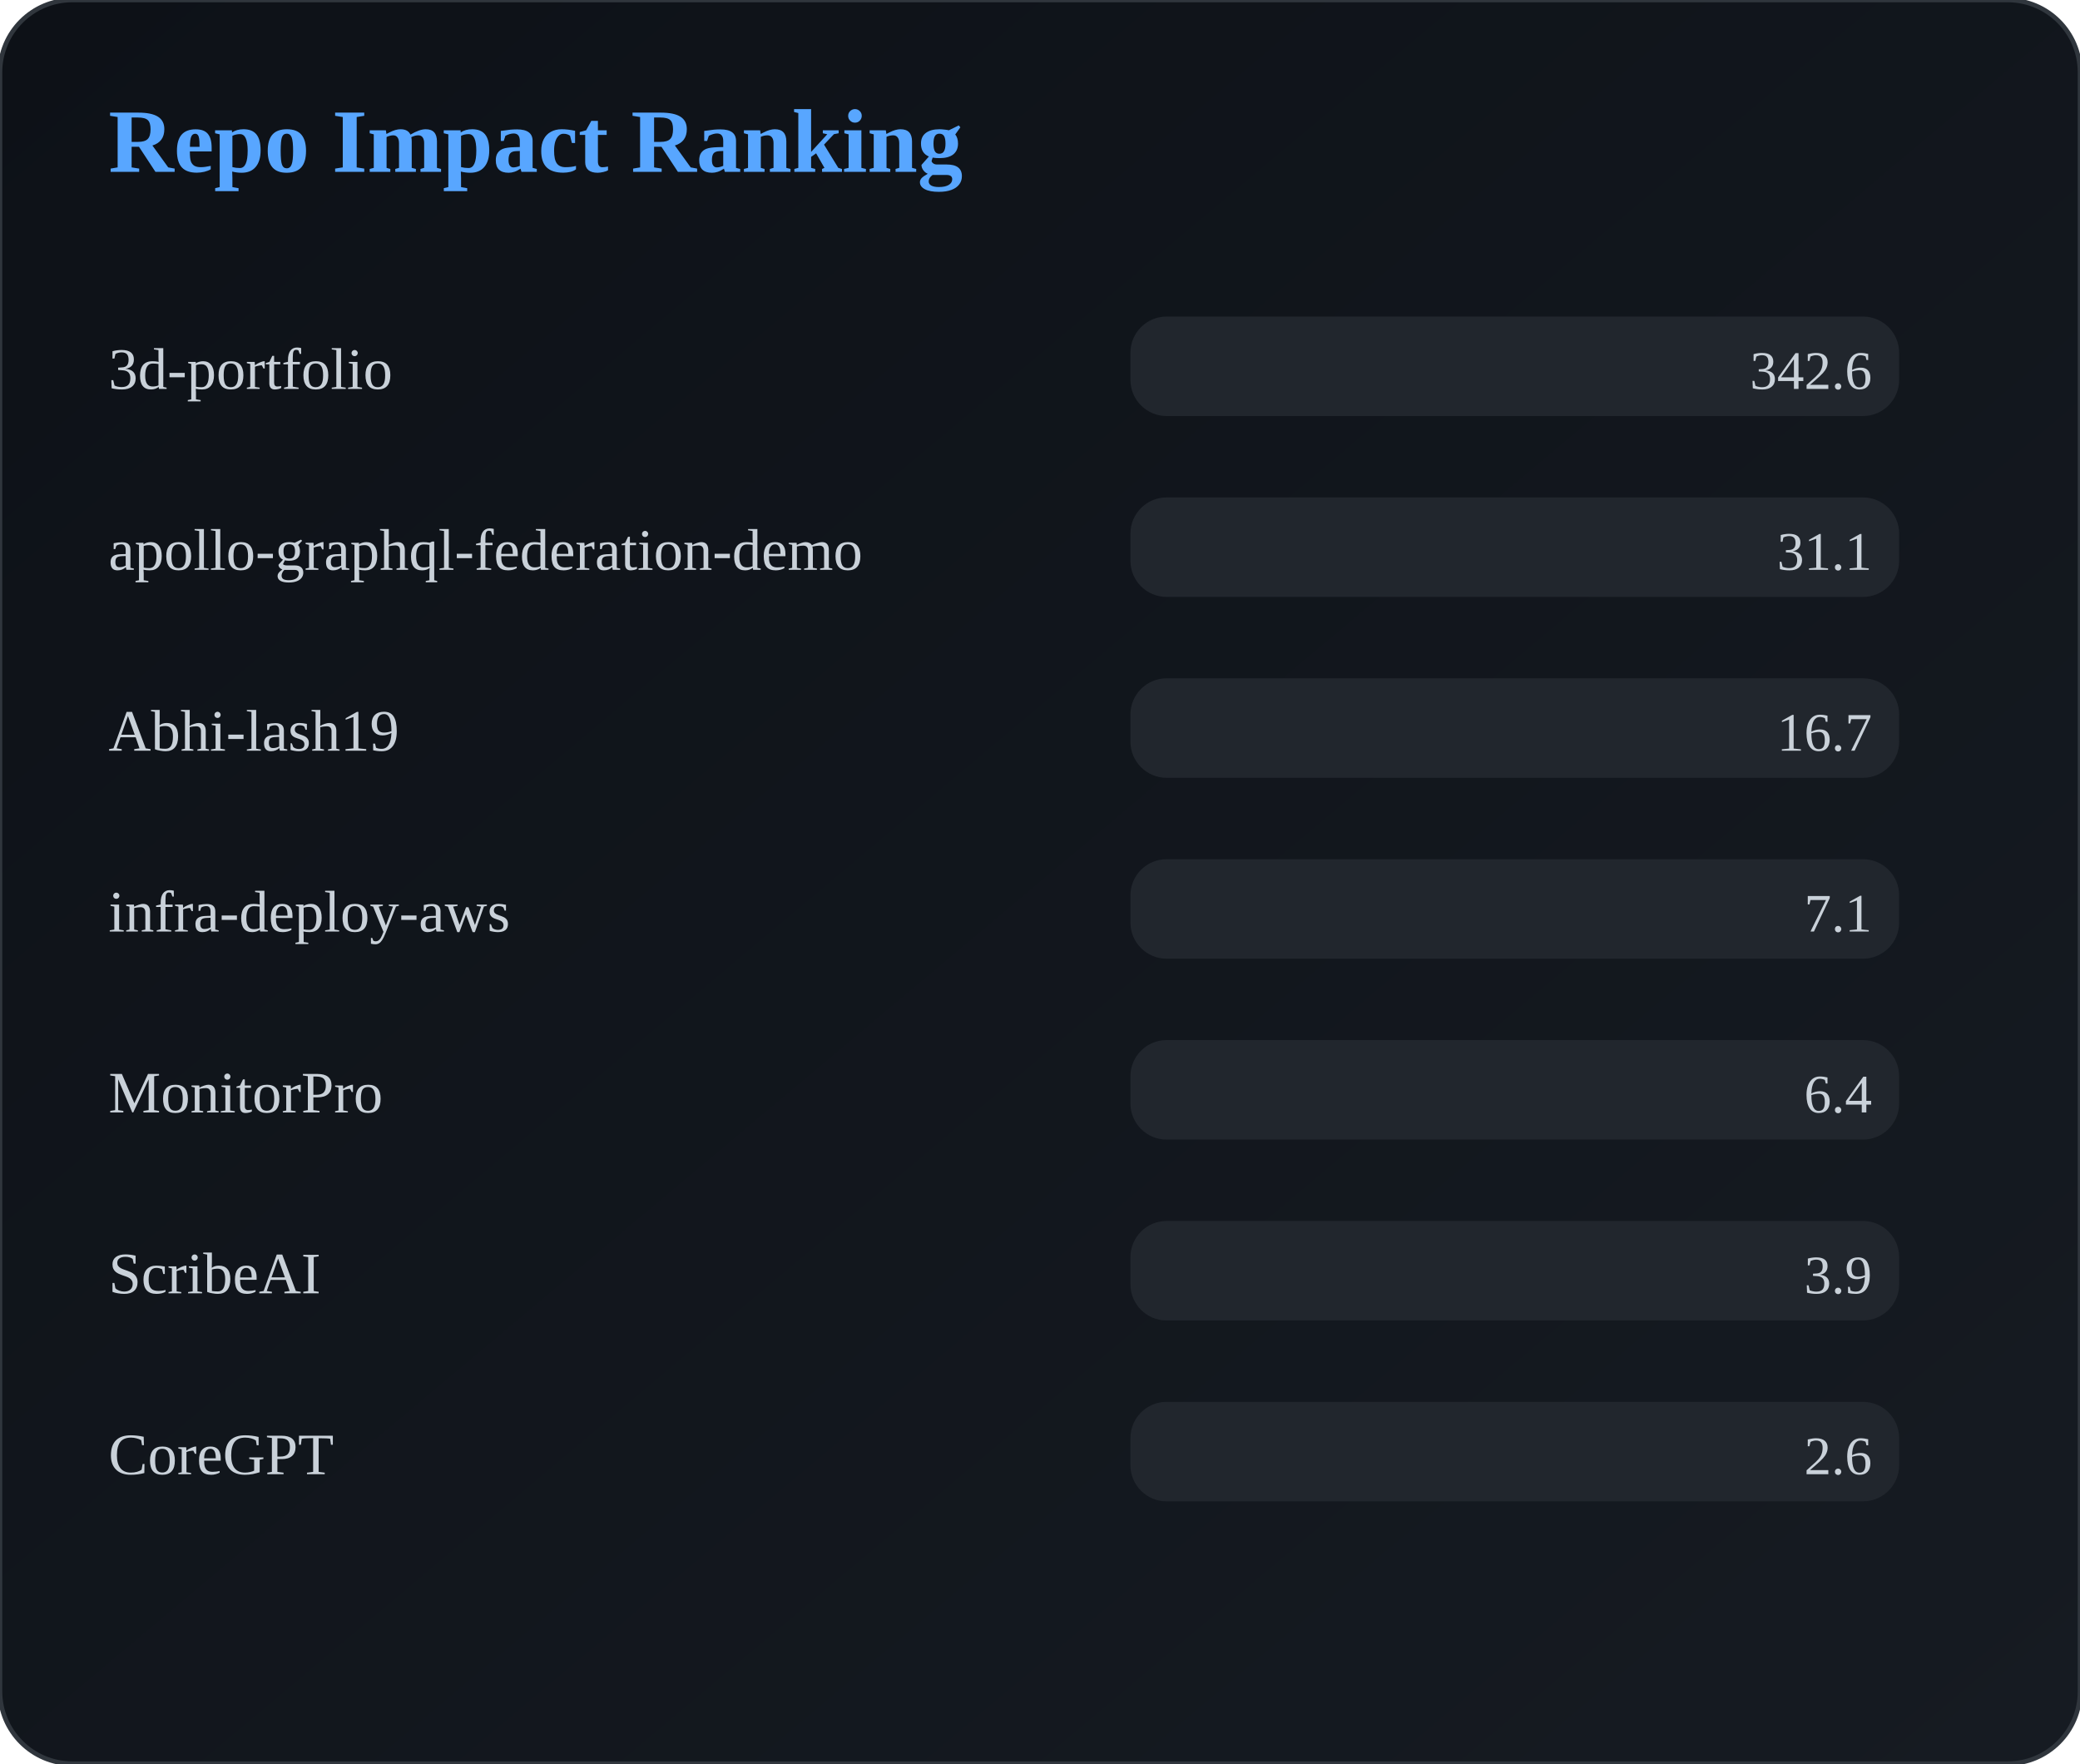
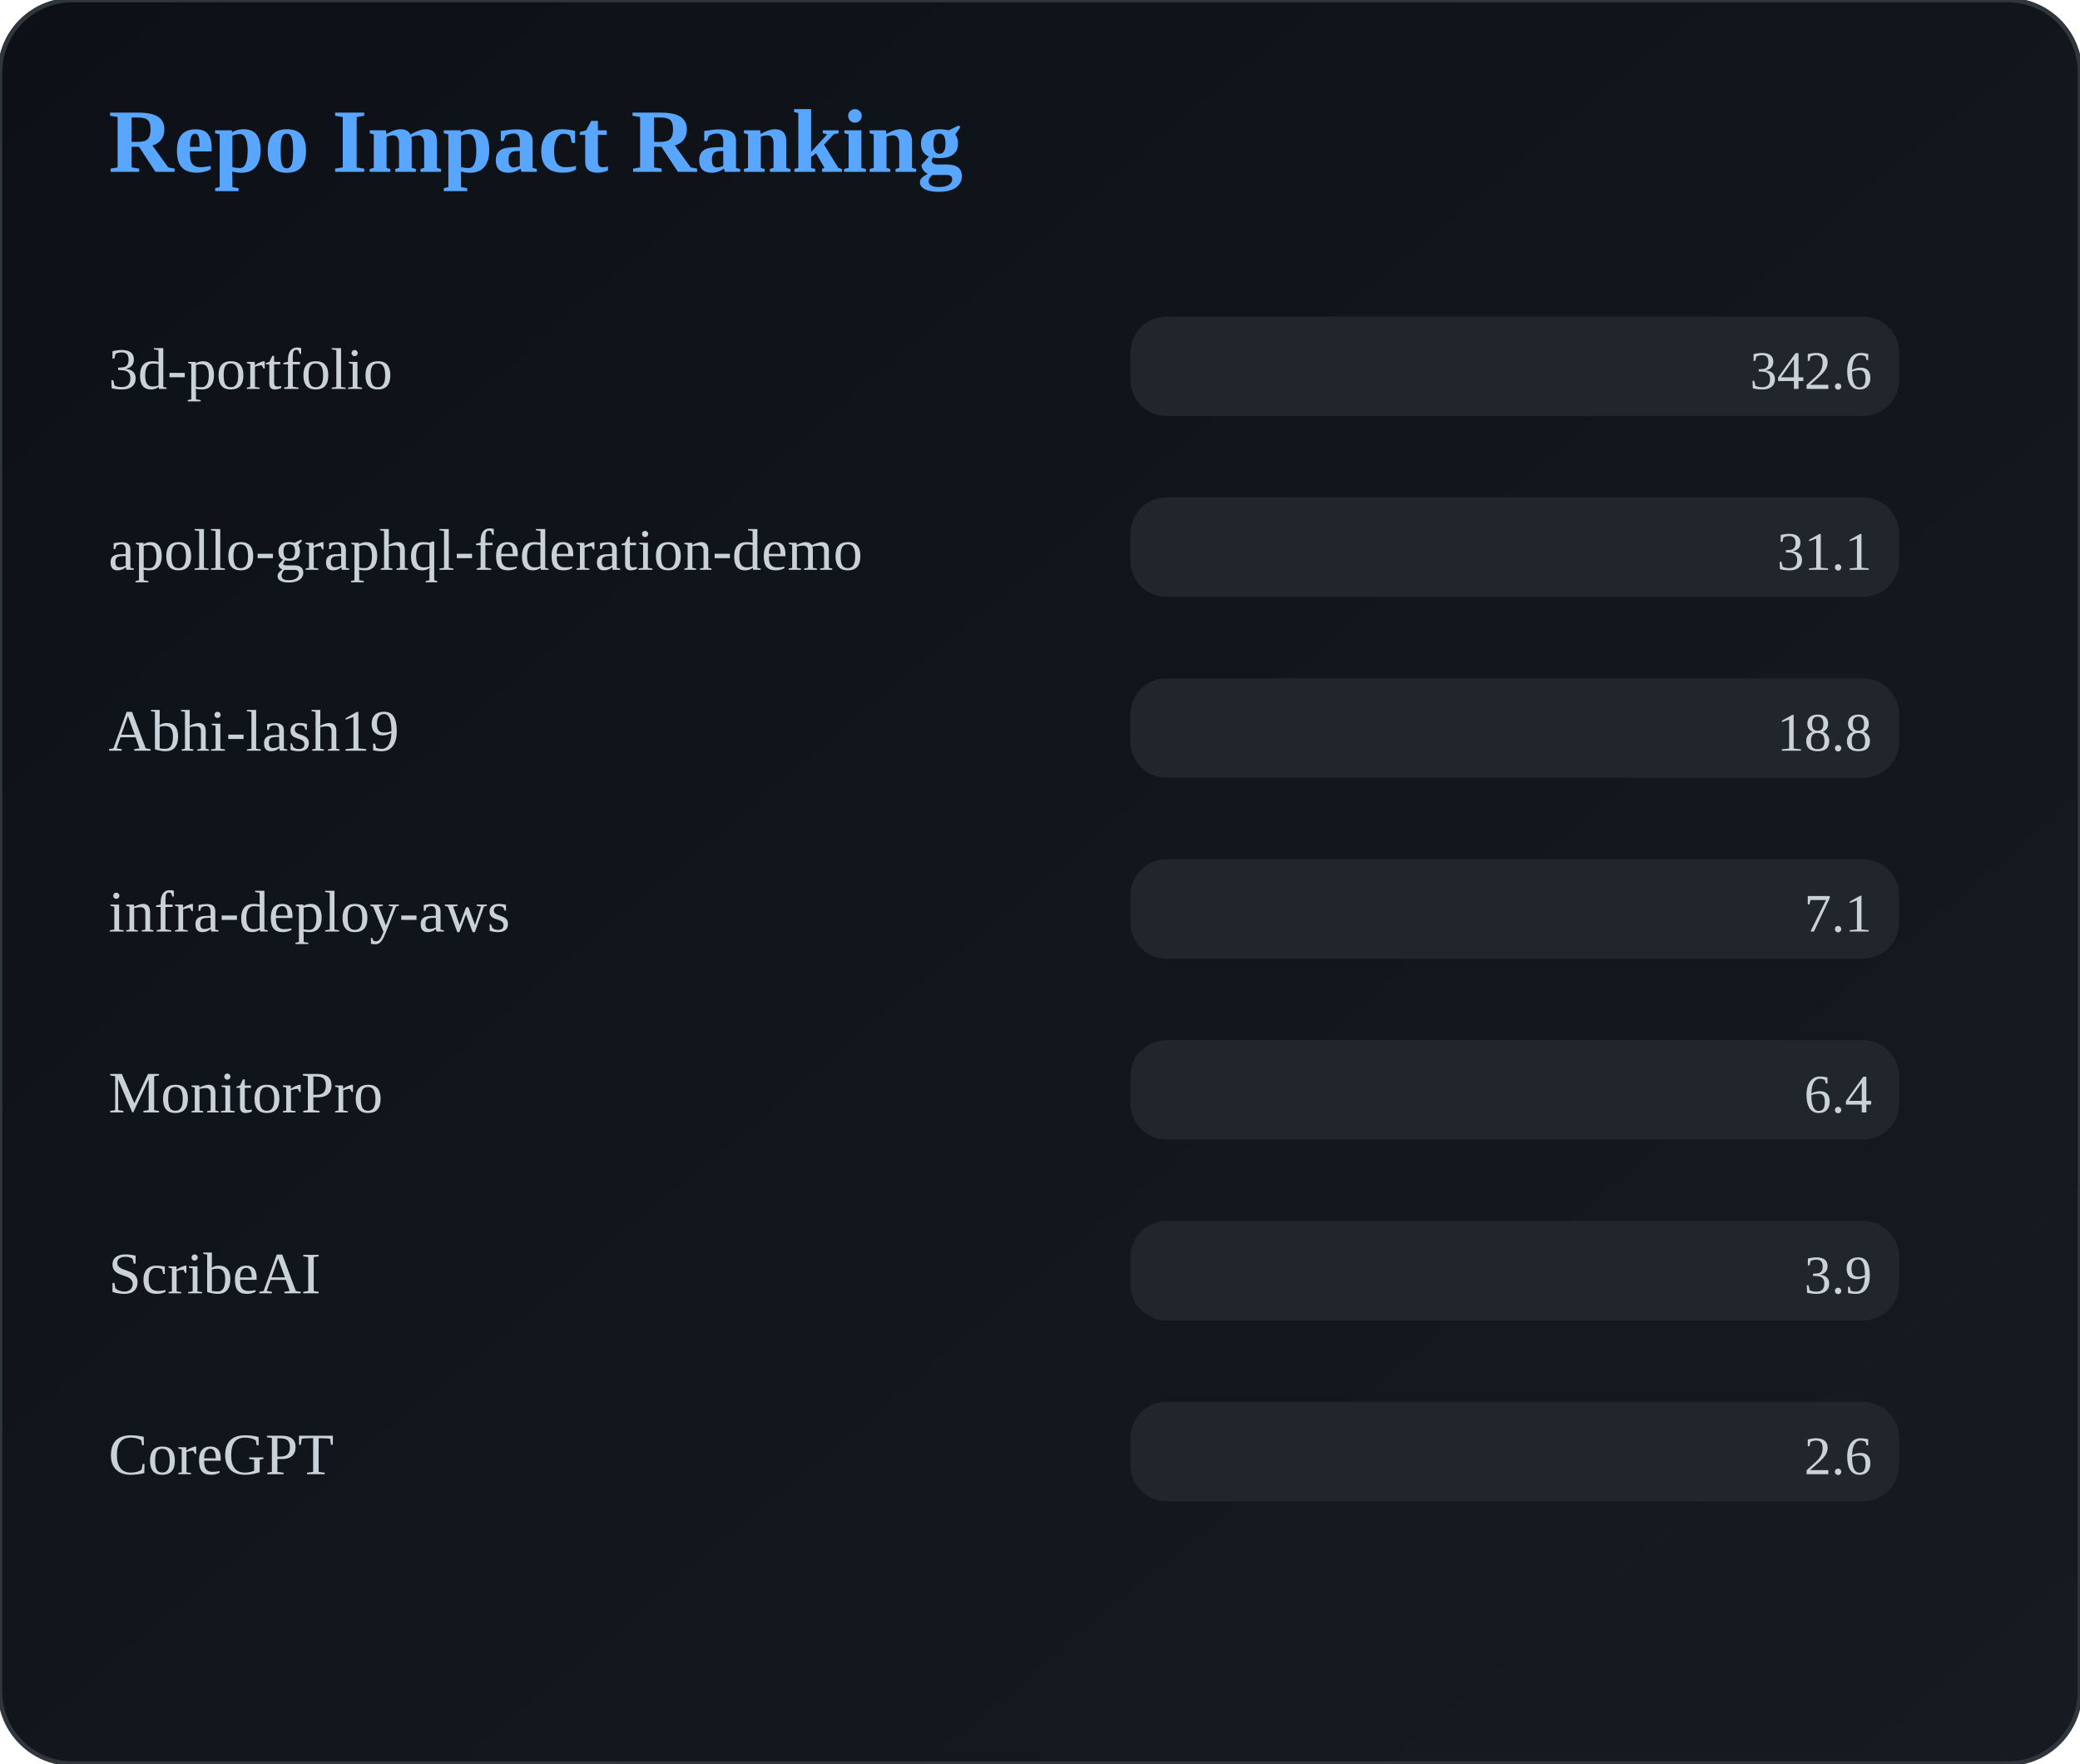
<svg xmlns="http://www.w3.org/2000/svg" width="100%" viewBox="0 0 460 390">
  <defs>
    <linearGradient id="cardBg" x1="0" y1="0" x2="1" y2="1">
      <stop offset="0%" stop-color="#0d1117" />
      <stop offset="100%" stop-color="#161b22" />
    </linearGradient>
  </defs>
  <rect width="100%" height="100%" rx="16" fill="url(#cardBg)" stroke="#30363d" />
  <text x="24" y="38" fill="#58a6ff" font-size="20" font-weight="600">
        Repo Impact Ranking
    </text>
  <text x="24" y="86" fill="#c9d1d9" font-size="13">
                3d-portfolio
            </text>
  <rect x="250" y="70" width="170" height="22" rx="8" fill="#21262d" />
  <rect x="250" y="70" width="0" height="22" rx="8" fill="#58a6ff">
    <animate attributeName="width" from="0" to="170" dur="0.8s" fill="freeze" />
  </rect>
  <text x="414" y="86" fill="#c9d1d9" font-size="12" text-anchor="end">
                342.6
            </text>
  <text x="24" y="126" fill="#c9d1d9" font-size="13">
                apollo-graphql-federation-demo
            </text>
  <rect x="250" y="110" width="170" height="22" rx="8" fill="#21262d" />
  <rect x="250" y="110" width="0" height="22" rx="8" fill="#58a6ff">
    <animate attributeName="width" from="0" to="15.449" dur="0.8s" fill="freeze" />
  </rect>
  <text x="414" y="126" fill="#c9d1d9" font-size="12" text-anchor="end">
                31.1
            </text>
  <text x="24" y="166" fill="#c9d1d9" font-size="13">
                Abhi-lash19
            </text>
  <rect x="250" y="150" width="170" height="22" rx="8" fill="#21262d" />
  <rect x="250" y="150" width="0" height="22" rx="8" fill="#58a6ff">
-     <animate attributeName="width" from="0" to="8.288" dur="0.8s" fill="freeze" />
+     <animate attributeName="width" from="0" to="9.335" dur="0.8s" fill="freeze" />
  </rect>
  <text x="414" y="166" fill="#c9d1d9" font-size="12" text-anchor="end">
-                 16.7
+                 18.8
            </text>
  <text x="24" y="206" fill="#c9d1d9" font-size="13">
                infra-deploy-aws
            </text>
  <rect x="250" y="190" width="170" height="22" rx="8" fill="#21262d" />
  <rect x="250" y="190" width="0" height="22" rx="8" fill="#58a6ff">
    <animate attributeName="width" from="0" to="3.524" dur="0.8s" fill="freeze" />
  </rect>
  <text x="414" y="206" fill="#c9d1d9" font-size="12" text-anchor="end">
                7.1
            </text>
  <text x="24" y="246" fill="#c9d1d9" font-size="13">
                MonitorPro
            </text>
  <rect x="250" y="230" width="170" height="22" rx="8" fill="#21262d" />
  <rect x="250" y="230" width="0" height="22" rx="8" fill="#58a6ff">
    <animate attributeName="width" from="0" to="3.156" dur="0.8s" fill="freeze" />
  </rect>
  <text x="414" y="246" fill="#c9d1d9" font-size="12" text-anchor="end">
                6.4
            </text>
  <text x="24" y="286" fill="#c9d1d9" font-size="13">
                ScribeAI
            </text>
  <rect x="250" y="270" width="170" height="22" rx="8" fill="#21262d" />
  <rect x="250" y="270" width="0" height="22" rx="8" fill="#58a6ff">
    <animate attributeName="width" from="0" to="1.955" dur="0.8s" fill="freeze" />
  </rect>
  <text x="414" y="286" fill="#c9d1d9" font-size="12" text-anchor="end">
                3.9
            </text>
  <text x="24" y="326" fill="#c9d1d9" font-size="13">
                CoreGPT
            </text>
  <rect x="250" y="310" width="170" height="22" rx="8" fill="#21262d" />
  <rect x="250" y="310" width="0" height="22" rx="8" fill="#58a6ff">
    <animate attributeName="width" from="0" to="1.275" dur="0.8s" fill="freeze" />
  </rect>
  <text x="414" y="326" fill="#c9d1d9" font-size="12" text-anchor="end">
                2.6
            </text>
</svg>
